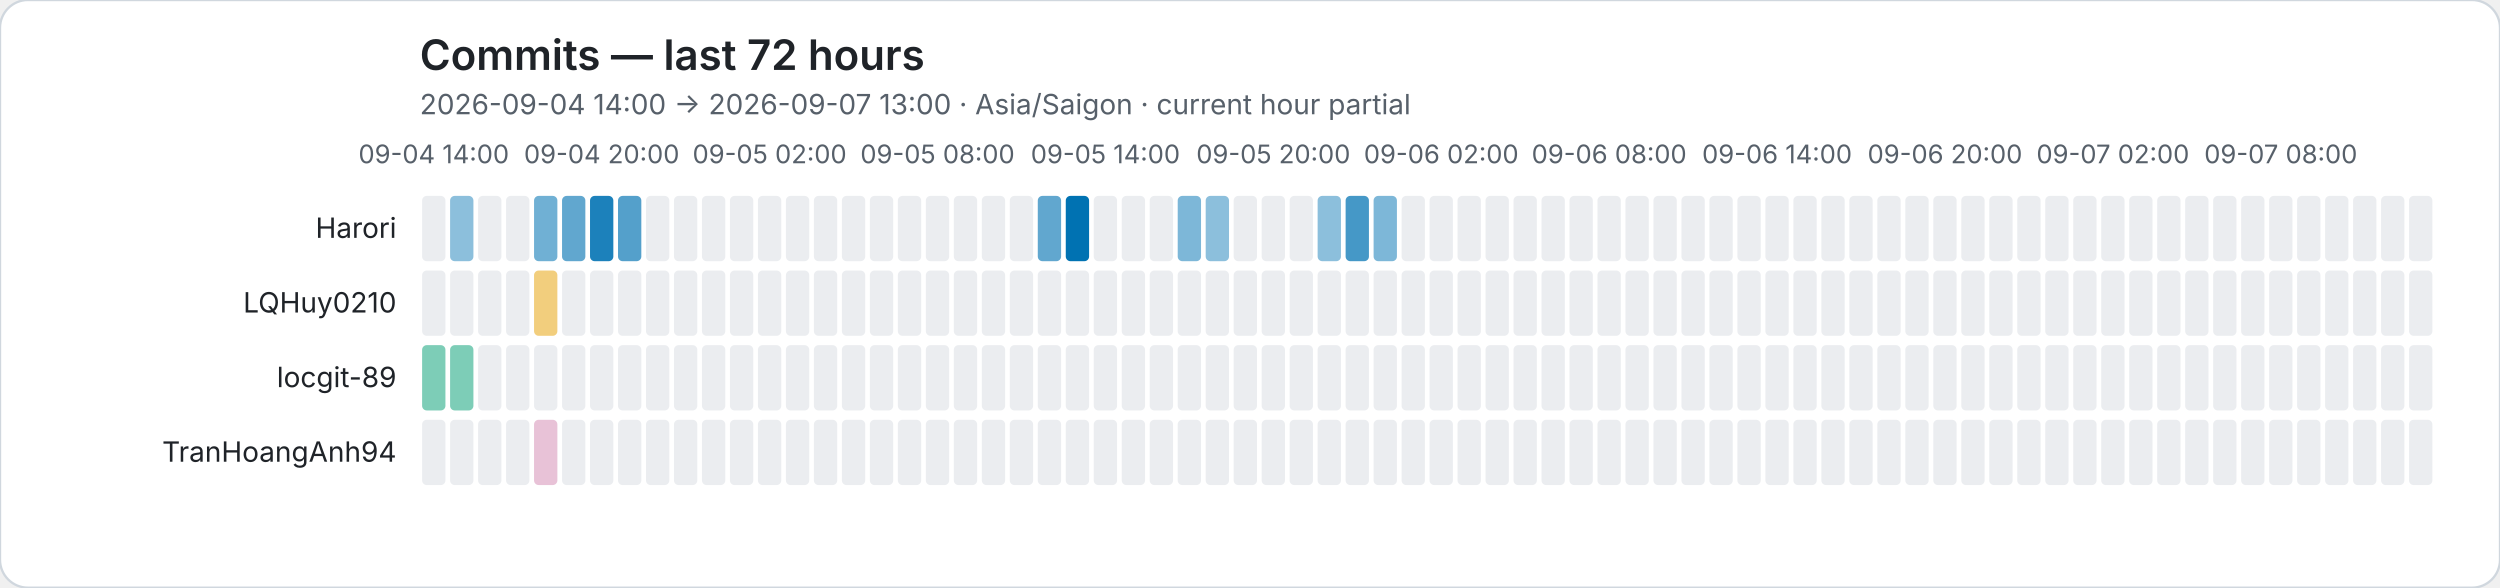
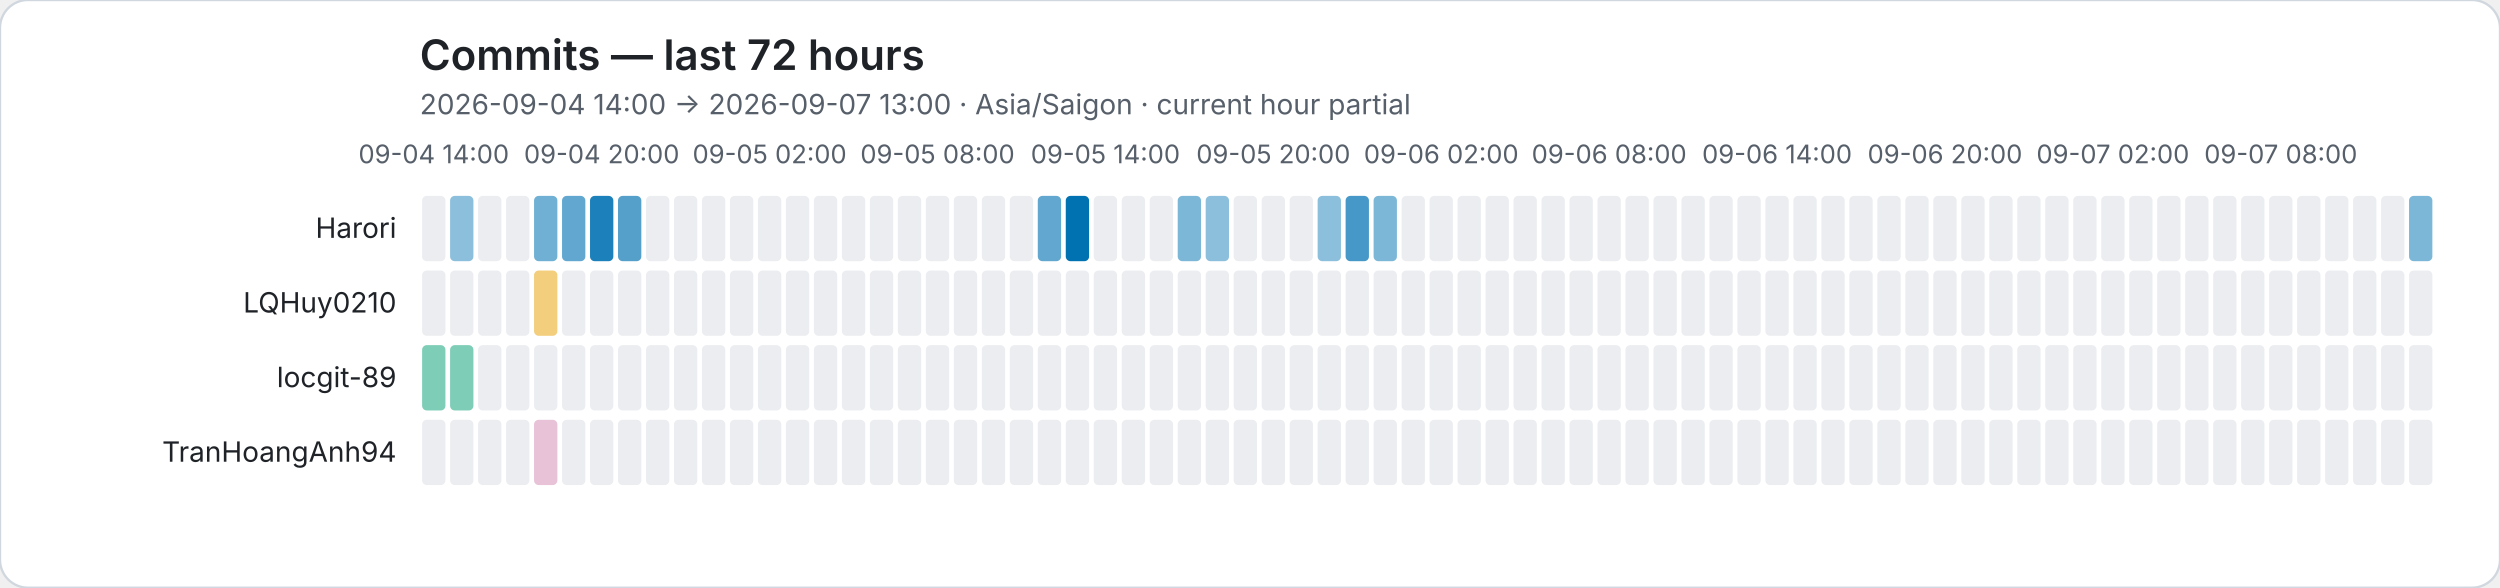
<svg xmlns="http://www.w3.org/2000/svg" role="img" viewBox="0 0 1072 252">
  <rect width="1072" height="252" rx="12" fill="#ffffff" stroke="#d0d7de" />
  <style>text{font-family:system-ui,-apple-system,BlinkMacSystemFont,"Segoe UI",sans-serif}.axis{fill:#57606a;font-size:11px}.heading{fill:#1f2328;font-size:18px;font-weight:600}.subheading{fill:#57606a;font-size:12px}.name{fill:#1f2328;font-size:12px}</style>
  <text class="heading" x="180" y="30">Commits — last 72 hours</text>
  <text class="subheading" x="180" y="49">2026-09-04 14:00 → 2026-09-07 13:00 · Asia/Saigon · current hour partial</text>
  <text class="axis" x="186" y="70" text-anchor="middle">09-04 14:00</text>
  <text class="axis" x="258" y="70" text-anchor="middle">09-04 20:00</text>
  <text class="axis" x="330" y="70" text-anchor="middle">09-05 02:00</text>
  <text class="axis" x="402" y="70" text-anchor="middle">09-05 08:00</text>
  <text class="axis" x="474" y="70" text-anchor="middle">09-05 14:00</text>
  <text class="axis" x="546" y="70" text-anchor="middle">09-05 20:00</text>
  <text class="axis" x="618" y="70" text-anchor="middle">09-06 02:00</text>
  <text class="axis" x="690" y="70" text-anchor="middle">09-06 08:00</text>
  <text class="axis" x="762" y="70" text-anchor="middle">09-06 14:00</text>
  <text class="axis" x="834" y="70" text-anchor="middle">09-06 20:00</text>
  <text class="axis" x="906" y="70" text-anchor="middle">09-07 02:00</text>
  <text class="axis" x="978" y="70" text-anchor="middle">09-07 08:00</text>
  <text class="name" x="170" y="102" text-anchor="end">Harori</text>
  <rect data-hour="0" x="181" y="84" width="10" height="28" rx="2" fill="#ebedf0" />
  <rect data-hour="1" x="193" y="84" width="10" height="28" rx="2" fill="rgba(0, 114, 178, 0.45)" />
  <rect data-hour="2" x="205" y="84" width="10" height="28" rx="2" fill="#ebedf0" />
  <rect data-hour="3" x="217" y="84" width="10" height="28" rx="2" fill="#ebedf0" />
  <rect data-hour="4" x="229" y="84" width="10" height="28" rx="2" fill="rgba(0, 114, 178, 0.56)" />
  <rect data-hour="5" x="241" y="84" width="10" height="28" rx="2" fill="rgba(0, 114, 178, 0.62)" />
  <rect data-hour="6" x="253" y="84" width="10" height="28" rx="2" fill="rgba(0, 114, 178, 0.89)" />
  <rect data-hour="7" x="265" y="84" width="10" height="28" rx="2" fill="rgba(0, 114, 178, 0.67)" />
  <rect data-hour="8" x="277" y="84" width="10" height="28" rx="2" fill="#ebedf0" />
  <rect data-hour="9" x="289" y="84" width="10" height="28" rx="2" fill="#ebedf0" />
  <rect data-hour="10" x="301" y="84" width="10" height="28" rx="2" fill="#ebedf0" />
  <rect data-hour="11" x="313" y="84" width="10" height="28" rx="2" fill="#ebedf0" />
  <rect data-hour="12" x="325" y="84" width="10" height="28" rx="2" fill="#ebedf0" />
  <rect data-hour="13" x="337" y="84" width="10" height="28" rx="2" fill="#ebedf0" />
  <rect data-hour="14" x="349" y="84" width="10" height="28" rx="2" fill="#ebedf0" />
  <rect data-hour="15" x="361" y="84" width="10" height="28" rx="2" fill="#ebedf0" />
  <rect data-hour="16" x="373" y="84" width="10" height="28" rx="2" fill="#ebedf0" />
  <rect data-hour="17" x="385" y="84" width="10" height="28" rx="2" fill="#ebedf0" />
  <rect data-hour="18" x="397" y="84" width="10" height="28" rx="2" fill="#ebedf0" />
  <rect data-hour="19" x="409" y="84" width="10" height="28" rx="2" fill="#ebedf0" />
  <rect data-hour="20" x="421" y="84" width="10" height="28" rx="2" fill="#ebedf0" />
  <rect data-hour="21" x="433" y="84" width="10" height="28" rx="2" fill="#ebedf0" />
  <rect data-hour="22" x="445" y="84" width="10" height="28" rx="2" fill="rgba(0, 114, 178, 0.62)" />
  <rect data-hour="23" x="457" y="84" width="10" height="28" rx="2" fill="rgba(0, 114, 178, 1.00)" />
  <rect data-hour="24" x="469" y="84" width="10" height="28" rx="2" fill="#ebedf0" />
  <rect data-hour="25" x="481" y="84" width="10" height="28" rx="2" fill="#ebedf0" />
  <rect data-hour="26" x="493" y="84" width="10" height="28" rx="2" fill="#ebedf0" />
  <rect data-hour="27" x="505" y="84" width="10" height="28" rx="2" fill="rgba(0, 114, 178, 0.51)" />
  <rect data-hour="28" x="517" y="84" width="10" height="28" rx="2" fill="rgba(0, 114, 178, 0.45)" />
  <rect data-hour="29" x="529" y="84" width="10" height="28" rx="2" fill="#ebedf0" />
  <rect data-hour="30" x="541" y="84" width="10" height="28" rx="2" fill="#ebedf0" />
  <rect data-hour="31" x="553" y="84" width="10" height="28" rx="2" fill="#ebedf0" />
  <rect data-hour="32" x="565" y="84" width="10" height="28" rx="2" fill="rgba(0, 114, 178, 0.45)" />
  <rect data-hour="33" x="577" y="84" width="10" height="28" rx="2" fill="rgba(0, 114, 178, 0.73)" />
  <rect data-hour="34" x="589" y="84" width="10" height="28" rx="2" fill="rgba(0, 114, 178, 0.51)" />
  <rect data-hour="35" x="601" y="84" width="10" height="28" rx="2" fill="#ebedf0" />
  <rect data-hour="36" x="613" y="84" width="10" height="28" rx="2" fill="#ebedf0" />
  <rect data-hour="37" x="625" y="84" width="10" height="28" rx="2" fill="#ebedf0" />
  <rect data-hour="38" x="637" y="84" width="10" height="28" rx="2" fill="#ebedf0" />
  <rect data-hour="39" x="649" y="84" width="10" height="28" rx="2" fill="#ebedf0" />
  <rect data-hour="40" x="661" y="84" width="10" height="28" rx="2" fill="#ebedf0" />
  <rect data-hour="41" x="673" y="84" width="10" height="28" rx="2" fill="#ebedf0" />
  <rect data-hour="42" x="685" y="84" width="10" height="28" rx="2" fill="#ebedf0" />
  <rect data-hour="43" x="697" y="84" width="10" height="28" rx="2" fill="#ebedf0" />
  <rect data-hour="44" x="709" y="84" width="10" height="28" rx="2" fill="#ebedf0" />
  <rect data-hour="45" x="721" y="84" width="10" height="28" rx="2" fill="#ebedf0" />
  <rect data-hour="46" x="733" y="84" width="10" height="28" rx="2" fill="#ebedf0" />
  <rect data-hour="47" x="745" y="84" width="10" height="28" rx="2" fill="#ebedf0" />
  <rect data-hour="48" x="757" y="84" width="10" height="28" rx="2" fill="#ebedf0" />
  <rect data-hour="49" x="769" y="84" width="10" height="28" rx="2" fill="#ebedf0" />
  <rect data-hour="50" x="781" y="84" width="10" height="28" rx="2" fill="#ebedf0" />
  <rect data-hour="51" x="793" y="84" width="10" height="28" rx="2" fill="#ebedf0" />
  <rect data-hour="52" x="805" y="84" width="10" height="28" rx="2" fill="#ebedf0" />
  <rect data-hour="53" x="817" y="84" width="10" height="28" rx="2" fill="#ebedf0" />
  <rect data-hour="54" x="829" y="84" width="10" height="28" rx="2" fill="#ebedf0" />
  <rect data-hour="55" x="841" y="84" width="10" height="28" rx="2" fill="#ebedf0" />
  <rect data-hour="56" x="853" y="84" width="10" height="28" rx="2" fill="#ebedf0" />
  <rect data-hour="57" x="865" y="84" width="10" height="28" rx="2" fill="#ebedf0" />
  <rect data-hour="58" x="877" y="84" width="10" height="28" rx="2" fill="#ebedf0" />
  <rect data-hour="59" x="889" y="84" width="10" height="28" rx="2" fill="#ebedf0" />
  <rect data-hour="60" x="901" y="84" width="10" height="28" rx="2" fill="#ebedf0" />
  <rect data-hour="61" x="913" y="84" width="10" height="28" rx="2" fill="#ebedf0" />
  <rect data-hour="62" x="925" y="84" width="10" height="28" rx="2" fill="#ebedf0" />
  <rect data-hour="63" x="937" y="84" width="10" height="28" rx="2" fill="#ebedf0" />
  <rect data-hour="64" x="949" y="84" width="10" height="28" rx="2" fill="#ebedf0" />
  <rect data-hour="65" x="961" y="84" width="10" height="28" rx="2" fill="#ebedf0" />
  <rect data-hour="66" x="973" y="84" width="10" height="28" rx="2" fill="#ebedf0" />
  <rect data-hour="67" x="985" y="84" width="10" height="28" rx="2" fill="#ebedf0" />
  <rect data-hour="68" x="997" y="84" width="10" height="28" rx="2" fill="#ebedf0" />
  <rect data-hour="69" x="1009" y="84" width="10" height="28" rx="2" fill="#ebedf0" />
  <rect data-hour="70" x="1021" y="84" width="10" height="28" rx="2" fill="#ebedf0" />
-   <rect data-hour="71" x="1033" y="84" width="10" height="28" rx="2" fill="#ebedf0" />
+   <rect data-hour="71" x="1033" y="84" width="10" height="28" rx="2" fill="rgba(0, 114, 178, 0.51)" />
  <text class="name" x="170" y="134" text-anchor="end">LQHuy0210</text>
  <rect data-hour="0" x="181" y="116" width="10" height="28" rx="2" fill="#ebedf0" />
  <rect data-hour="1" x="193" y="116" width="10" height="28" rx="2" fill="#ebedf0" />
  <rect data-hour="2" x="205" y="116" width="10" height="28" rx="2" fill="#ebedf0" />
  <rect data-hour="3" x="217" y="116" width="10" height="28" rx="2" fill="#ebedf0" />
  <rect data-hour="4" x="229" y="116" width="10" height="28" rx="2" fill="rgba(230, 159, 0, 0.51)" />
  <rect data-hour="5" x="241" y="116" width="10" height="28" rx="2" fill="#ebedf0" />
  <rect data-hour="6" x="253" y="116" width="10" height="28" rx="2" fill="#ebedf0" />
  <rect data-hour="7" x="265" y="116" width="10" height="28" rx="2" fill="#ebedf0" />
  <rect data-hour="8" x="277" y="116" width="10" height="28" rx="2" fill="#ebedf0" />
  <rect data-hour="9" x="289" y="116" width="10" height="28" rx="2" fill="#ebedf0" />
  <rect data-hour="10" x="301" y="116" width="10" height="28" rx="2" fill="#ebedf0" />
  <rect data-hour="11" x="313" y="116" width="10" height="28" rx="2" fill="#ebedf0" />
  <rect data-hour="12" x="325" y="116" width="10" height="28" rx="2" fill="#ebedf0" />
  <rect data-hour="13" x="337" y="116" width="10" height="28" rx="2" fill="#ebedf0" />
  <rect data-hour="14" x="349" y="116" width="10" height="28" rx="2" fill="#ebedf0" />
  <rect data-hour="15" x="361" y="116" width="10" height="28" rx="2" fill="#ebedf0" />
  <rect data-hour="16" x="373" y="116" width="10" height="28" rx="2" fill="#ebedf0" />
  <rect data-hour="17" x="385" y="116" width="10" height="28" rx="2" fill="#ebedf0" />
  <rect data-hour="18" x="397" y="116" width="10" height="28" rx="2" fill="#ebedf0" />
  <rect data-hour="19" x="409" y="116" width="10" height="28" rx="2" fill="#ebedf0" />
  <rect data-hour="20" x="421" y="116" width="10" height="28" rx="2" fill="#ebedf0" />
  <rect data-hour="21" x="433" y="116" width="10" height="28" rx="2" fill="#ebedf0" />
  <rect data-hour="22" x="445" y="116" width="10" height="28" rx="2" fill="#ebedf0" />
  <rect data-hour="23" x="457" y="116" width="10" height="28" rx="2" fill="#ebedf0" />
  <rect data-hour="24" x="469" y="116" width="10" height="28" rx="2" fill="#ebedf0" />
  <rect data-hour="25" x="481" y="116" width="10" height="28" rx="2" fill="#ebedf0" />
  <rect data-hour="26" x="493" y="116" width="10" height="28" rx="2" fill="#ebedf0" />
  <rect data-hour="27" x="505" y="116" width="10" height="28" rx="2" fill="#ebedf0" />
  <rect data-hour="28" x="517" y="116" width="10" height="28" rx="2" fill="#ebedf0" />
  <rect data-hour="29" x="529" y="116" width="10" height="28" rx="2" fill="#ebedf0" />
  <rect data-hour="30" x="541" y="116" width="10" height="28" rx="2" fill="#ebedf0" />
  <rect data-hour="31" x="553" y="116" width="10" height="28" rx="2" fill="#ebedf0" />
  <rect data-hour="32" x="565" y="116" width="10" height="28" rx="2" fill="#ebedf0" />
  <rect data-hour="33" x="577" y="116" width="10" height="28" rx="2" fill="#ebedf0" />
  <rect data-hour="34" x="589" y="116" width="10" height="28" rx="2" fill="#ebedf0" />
  <rect data-hour="35" x="601" y="116" width="10" height="28" rx="2" fill="#ebedf0" />
  <rect data-hour="36" x="613" y="116" width="10" height="28" rx="2" fill="#ebedf0" />
  <rect data-hour="37" x="625" y="116" width="10" height="28" rx="2" fill="#ebedf0" />
  <rect data-hour="38" x="637" y="116" width="10" height="28" rx="2" fill="#ebedf0" />
  <rect data-hour="39" x="649" y="116" width="10" height="28" rx="2" fill="#ebedf0" />
  <rect data-hour="40" x="661" y="116" width="10" height="28" rx="2" fill="#ebedf0" />
  <rect data-hour="41" x="673" y="116" width="10" height="28" rx="2" fill="#ebedf0" />
  <rect data-hour="42" x="685" y="116" width="10" height="28" rx="2" fill="#ebedf0" />
  <rect data-hour="43" x="697" y="116" width="10" height="28" rx="2" fill="#ebedf0" />
  <rect data-hour="44" x="709" y="116" width="10" height="28" rx="2" fill="#ebedf0" />
  <rect data-hour="45" x="721" y="116" width="10" height="28" rx="2" fill="#ebedf0" />
  <rect data-hour="46" x="733" y="116" width="10" height="28" rx="2" fill="#ebedf0" />
  <rect data-hour="47" x="745" y="116" width="10" height="28" rx="2" fill="#ebedf0" />
  <rect data-hour="48" x="757" y="116" width="10" height="28" rx="2" fill="#ebedf0" />
  <rect data-hour="49" x="769" y="116" width="10" height="28" rx="2" fill="#ebedf0" />
  <rect data-hour="50" x="781" y="116" width="10" height="28" rx="2" fill="#ebedf0" />
  <rect data-hour="51" x="793" y="116" width="10" height="28" rx="2" fill="#ebedf0" />
  <rect data-hour="52" x="805" y="116" width="10" height="28" rx="2" fill="#ebedf0" />
  <rect data-hour="53" x="817" y="116" width="10" height="28" rx="2" fill="#ebedf0" />
  <rect data-hour="54" x="829" y="116" width="10" height="28" rx="2" fill="#ebedf0" />
  <rect data-hour="55" x="841" y="116" width="10" height="28" rx="2" fill="#ebedf0" />
  <rect data-hour="56" x="853" y="116" width="10" height="28" rx="2" fill="#ebedf0" />
  <rect data-hour="57" x="865" y="116" width="10" height="28" rx="2" fill="#ebedf0" />
  <rect data-hour="58" x="877" y="116" width="10" height="28" rx="2" fill="#ebedf0" />
  <rect data-hour="59" x="889" y="116" width="10" height="28" rx="2" fill="#ebedf0" />
  <rect data-hour="60" x="901" y="116" width="10" height="28" rx="2" fill="#ebedf0" />
  <rect data-hour="61" x="913" y="116" width="10" height="28" rx="2" fill="#ebedf0" />
  <rect data-hour="62" x="925" y="116" width="10" height="28" rx="2" fill="#ebedf0" />
  <rect data-hour="63" x="937" y="116" width="10" height="28" rx="2" fill="#ebedf0" />
  <rect data-hour="64" x="949" y="116" width="10" height="28" rx="2" fill="#ebedf0" />
  <rect data-hour="65" x="961" y="116" width="10" height="28" rx="2" fill="#ebedf0" />
  <rect data-hour="66" x="973" y="116" width="10" height="28" rx="2" fill="#ebedf0" />
  <rect data-hour="67" x="985" y="116" width="10" height="28" rx="2" fill="#ebedf0" />
  <rect data-hour="68" x="997" y="116" width="10" height="28" rx="2" fill="#ebedf0" />
  <rect data-hour="69" x="1009" y="116" width="10" height="28" rx="2" fill="#ebedf0" />
  <rect data-hour="70" x="1021" y="116" width="10" height="28" rx="2" fill="#ebedf0" />
  <rect data-hour="71" x="1033" y="116" width="10" height="28" rx="2" fill="#ebedf0" />
  <text class="name" x="170" y="166" text-anchor="end">locgit-89</text>
  <rect data-hour="0" x="181" y="148" width="10" height="28" rx="2" fill="rgba(0, 158, 115, 0.51)" />
  <rect data-hour="1" x="193" y="148" width="10" height="28" rx="2" fill="rgba(0, 158, 115, 0.51)" />
  <rect data-hour="2" x="205" y="148" width="10" height="28" rx="2" fill="#ebedf0" />
  <rect data-hour="3" x="217" y="148" width="10" height="28" rx="2" fill="#ebedf0" />
  <rect data-hour="4" x="229" y="148" width="10" height="28" rx="2" fill="#ebedf0" />
  <rect data-hour="5" x="241" y="148" width="10" height="28" rx="2" fill="#ebedf0" />
  <rect data-hour="6" x="253" y="148" width="10" height="28" rx="2" fill="#ebedf0" />
  <rect data-hour="7" x="265" y="148" width="10" height="28" rx="2" fill="#ebedf0" />
  <rect data-hour="8" x="277" y="148" width="10" height="28" rx="2" fill="#ebedf0" />
  <rect data-hour="9" x="289" y="148" width="10" height="28" rx="2" fill="#ebedf0" />
  <rect data-hour="10" x="301" y="148" width="10" height="28" rx="2" fill="#ebedf0" />
  <rect data-hour="11" x="313" y="148" width="10" height="28" rx="2" fill="#ebedf0" />
  <rect data-hour="12" x="325" y="148" width="10" height="28" rx="2" fill="#ebedf0" />
  <rect data-hour="13" x="337" y="148" width="10" height="28" rx="2" fill="#ebedf0" />
  <rect data-hour="14" x="349" y="148" width="10" height="28" rx="2" fill="#ebedf0" />
  <rect data-hour="15" x="361" y="148" width="10" height="28" rx="2" fill="#ebedf0" />
  <rect data-hour="16" x="373" y="148" width="10" height="28" rx="2" fill="#ebedf0" />
  <rect data-hour="17" x="385" y="148" width="10" height="28" rx="2" fill="#ebedf0" />
  <rect data-hour="18" x="397" y="148" width="10" height="28" rx="2" fill="#ebedf0" />
  <rect data-hour="19" x="409" y="148" width="10" height="28" rx="2" fill="#ebedf0" />
  <rect data-hour="20" x="421" y="148" width="10" height="28" rx="2" fill="#ebedf0" />
  <rect data-hour="21" x="433" y="148" width="10" height="28" rx="2" fill="#ebedf0" />
  <rect data-hour="22" x="445" y="148" width="10" height="28" rx="2" fill="#ebedf0" />
  <rect data-hour="23" x="457" y="148" width="10" height="28" rx="2" fill="#ebedf0" />
  <rect data-hour="24" x="469" y="148" width="10" height="28" rx="2" fill="#ebedf0" />
  <rect data-hour="25" x="481" y="148" width="10" height="28" rx="2" fill="#ebedf0" />
  <rect data-hour="26" x="493" y="148" width="10" height="28" rx="2" fill="#ebedf0" />
  <rect data-hour="27" x="505" y="148" width="10" height="28" rx="2" fill="#ebedf0" />
  <rect data-hour="28" x="517" y="148" width="10" height="28" rx="2" fill="#ebedf0" />
  <rect data-hour="29" x="529" y="148" width="10" height="28" rx="2" fill="#ebedf0" />
  <rect data-hour="30" x="541" y="148" width="10" height="28" rx="2" fill="#ebedf0" />
  <rect data-hour="31" x="553" y="148" width="10" height="28" rx="2" fill="#ebedf0" />
  <rect data-hour="32" x="565" y="148" width="10" height="28" rx="2" fill="#ebedf0" />
  <rect data-hour="33" x="577" y="148" width="10" height="28" rx="2" fill="#ebedf0" />
  <rect data-hour="34" x="589" y="148" width="10" height="28" rx="2" fill="#ebedf0" />
  <rect data-hour="35" x="601" y="148" width="10" height="28" rx="2" fill="#ebedf0" />
  <rect data-hour="36" x="613" y="148" width="10" height="28" rx="2" fill="#ebedf0" />
  <rect data-hour="37" x="625" y="148" width="10" height="28" rx="2" fill="#ebedf0" />
  <rect data-hour="38" x="637" y="148" width="10" height="28" rx="2" fill="#ebedf0" />
  <rect data-hour="39" x="649" y="148" width="10" height="28" rx="2" fill="#ebedf0" />
  <rect data-hour="40" x="661" y="148" width="10" height="28" rx="2" fill="#ebedf0" />
  <rect data-hour="41" x="673" y="148" width="10" height="28" rx="2" fill="#ebedf0" />
  <rect data-hour="42" x="685" y="148" width="10" height="28" rx="2" fill="#ebedf0" />
  <rect data-hour="43" x="697" y="148" width="10" height="28" rx="2" fill="#ebedf0" />
  <rect data-hour="44" x="709" y="148" width="10" height="28" rx="2" fill="#ebedf0" />
  <rect data-hour="45" x="721" y="148" width="10" height="28" rx="2" fill="#ebedf0" />
  <rect data-hour="46" x="733" y="148" width="10" height="28" rx="2" fill="#ebedf0" />
  <rect data-hour="47" x="745" y="148" width="10" height="28" rx="2" fill="#ebedf0" />
  <rect data-hour="48" x="757" y="148" width="10" height="28" rx="2" fill="#ebedf0" />
  <rect data-hour="49" x="769" y="148" width="10" height="28" rx="2" fill="#ebedf0" />
  <rect data-hour="50" x="781" y="148" width="10" height="28" rx="2" fill="#ebedf0" />
  <rect data-hour="51" x="793" y="148" width="10" height="28" rx="2" fill="#ebedf0" />
  <rect data-hour="52" x="805" y="148" width="10" height="28" rx="2" fill="#ebedf0" />
  <rect data-hour="53" x="817" y="148" width="10" height="28" rx="2" fill="#ebedf0" />
  <rect data-hour="54" x="829" y="148" width="10" height="28" rx="2" fill="#ebedf0" />
  <rect data-hour="55" x="841" y="148" width="10" height="28" rx="2" fill="#ebedf0" />
  <rect data-hour="56" x="853" y="148" width="10" height="28" rx="2" fill="#ebedf0" />
  <rect data-hour="57" x="865" y="148" width="10" height="28" rx="2" fill="#ebedf0" />
  <rect data-hour="58" x="877" y="148" width="10" height="28" rx="2" fill="#ebedf0" />
  <rect data-hour="59" x="889" y="148" width="10" height="28" rx="2" fill="#ebedf0" />
  <rect data-hour="60" x="901" y="148" width="10" height="28" rx="2" fill="#ebedf0" />
  <rect data-hour="61" x="913" y="148" width="10" height="28" rx="2" fill="#ebedf0" />
  <rect data-hour="62" x="925" y="148" width="10" height="28" rx="2" fill="#ebedf0" />
  <rect data-hour="63" x="937" y="148" width="10" height="28" rx="2" fill="#ebedf0" />
  <rect data-hour="64" x="949" y="148" width="10" height="28" rx="2" fill="#ebedf0" />
  <rect data-hour="65" x="961" y="148" width="10" height="28" rx="2" fill="#ebedf0" />
  <rect data-hour="66" x="973" y="148" width="10" height="28" rx="2" fill="#ebedf0" />
  <rect data-hour="67" x="985" y="148" width="10" height="28" rx="2" fill="#ebedf0" />
  <rect data-hour="68" x="997" y="148" width="10" height="28" rx="2" fill="#ebedf0" />
  <rect data-hour="69" x="1009" y="148" width="10" height="28" rx="2" fill="#ebedf0" />
  <rect data-hour="70" x="1021" y="148" width="10" height="28" rx="2" fill="#ebedf0" />
  <rect data-hour="71" x="1033" y="148" width="10" height="28" rx="2" fill="#ebedf0" />
  <text class="name" x="170" y="198" text-anchor="end">TranHoangAnh94</text>
  <rect data-hour="0" x="181" y="180" width="10" height="28" rx="2" fill="#ebedf0" />
  <rect data-hour="1" x="193" y="180" width="10" height="28" rx="2" fill="#ebedf0" />
  <rect data-hour="2" x="205" y="180" width="10" height="28" rx="2" fill="#ebedf0" />
  <rect data-hour="3" x="217" y="180" width="10" height="28" rx="2" fill="#ebedf0" />
  <rect data-hour="4" x="229" y="180" width="10" height="28" rx="2" fill="rgba(204, 121, 167, 0.45)" />
  <rect data-hour="5" x="241" y="180" width="10" height="28" rx="2" fill="#ebedf0" />
  <rect data-hour="6" x="253" y="180" width="10" height="28" rx="2" fill="#ebedf0" />
  <rect data-hour="7" x="265" y="180" width="10" height="28" rx="2" fill="#ebedf0" />
  <rect data-hour="8" x="277" y="180" width="10" height="28" rx="2" fill="#ebedf0" />
  <rect data-hour="9" x="289" y="180" width="10" height="28" rx="2" fill="#ebedf0" />
  <rect data-hour="10" x="301" y="180" width="10" height="28" rx="2" fill="#ebedf0" />
  <rect data-hour="11" x="313" y="180" width="10" height="28" rx="2" fill="#ebedf0" />
  <rect data-hour="12" x="325" y="180" width="10" height="28" rx="2" fill="#ebedf0" />
  <rect data-hour="13" x="337" y="180" width="10" height="28" rx="2" fill="#ebedf0" />
  <rect data-hour="14" x="349" y="180" width="10" height="28" rx="2" fill="#ebedf0" />
  <rect data-hour="15" x="361" y="180" width="10" height="28" rx="2" fill="#ebedf0" />
  <rect data-hour="16" x="373" y="180" width="10" height="28" rx="2" fill="#ebedf0" />
  <rect data-hour="17" x="385" y="180" width="10" height="28" rx="2" fill="#ebedf0" />
  <rect data-hour="18" x="397" y="180" width="10" height="28" rx="2" fill="#ebedf0" />
  <rect data-hour="19" x="409" y="180" width="10" height="28" rx="2" fill="#ebedf0" />
  <rect data-hour="20" x="421" y="180" width="10" height="28" rx="2" fill="#ebedf0" />
  <rect data-hour="21" x="433" y="180" width="10" height="28" rx="2" fill="#ebedf0" />
  <rect data-hour="22" x="445" y="180" width="10" height="28" rx="2" fill="#ebedf0" />
  <rect data-hour="23" x="457" y="180" width="10" height="28" rx="2" fill="#ebedf0" />
  <rect data-hour="24" x="469" y="180" width="10" height="28" rx="2" fill="#ebedf0" />
  <rect data-hour="25" x="481" y="180" width="10" height="28" rx="2" fill="#ebedf0" />
  <rect data-hour="26" x="493" y="180" width="10" height="28" rx="2" fill="#ebedf0" />
  <rect data-hour="27" x="505" y="180" width="10" height="28" rx="2" fill="#ebedf0" />
  <rect data-hour="28" x="517" y="180" width="10" height="28" rx="2" fill="#ebedf0" />
  <rect data-hour="29" x="529" y="180" width="10" height="28" rx="2" fill="#ebedf0" />
  <rect data-hour="30" x="541" y="180" width="10" height="28" rx="2" fill="#ebedf0" />
  <rect data-hour="31" x="553" y="180" width="10" height="28" rx="2" fill="#ebedf0" />
  <rect data-hour="32" x="565" y="180" width="10" height="28" rx="2" fill="#ebedf0" />
  <rect data-hour="33" x="577" y="180" width="10" height="28" rx="2" fill="#ebedf0" />
  <rect data-hour="34" x="589" y="180" width="10" height="28" rx="2" fill="#ebedf0" />
  <rect data-hour="35" x="601" y="180" width="10" height="28" rx="2" fill="#ebedf0" />
  <rect data-hour="36" x="613" y="180" width="10" height="28" rx="2" fill="#ebedf0" />
  <rect data-hour="37" x="625" y="180" width="10" height="28" rx="2" fill="#ebedf0" />
  <rect data-hour="38" x="637" y="180" width="10" height="28" rx="2" fill="#ebedf0" />
  <rect data-hour="39" x="649" y="180" width="10" height="28" rx="2" fill="#ebedf0" />
  <rect data-hour="40" x="661" y="180" width="10" height="28" rx="2" fill="#ebedf0" />
  <rect data-hour="41" x="673" y="180" width="10" height="28" rx="2" fill="#ebedf0" />
  <rect data-hour="42" x="685" y="180" width="10" height="28" rx="2" fill="#ebedf0" />
  <rect data-hour="43" x="697" y="180" width="10" height="28" rx="2" fill="#ebedf0" />
  <rect data-hour="44" x="709" y="180" width="10" height="28" rx="2" fill="#ebedf0" />
  <rect data-hour="45" x="721" y="180" width="10" height="28" rx="2" fill="#ebedf0" />
  <rect data-hour="46" x="733" y="180" width="10" height="28" rx="2" fill="#ebedf0" />
  <rect data-hour="47" x="745" y="180" width="10" height="28" rx="2" fill="#ebedf0" />
  <rect data-hour="48" x="757" y="180" width="10" height="28" rx="2" fill="#ebedf0" />
  <rect data-hour="49" x="769" y="180" width="10" height="28" rx="2" fill="#ebedf0" />
  <rect data-hour="50" x="781" y="180" width="10" height="28" rx="2" fill="#ebedf0" />
  <rect data-hour="51" x="793" y="180" width="10" height="28" rx="2" fill="#ebedf0" />
  <rect data-hour="52" x="805" y="180" width="10" height="28" rx="2" fill="#ebedf0" />
  <rect data-hour="53" x="817" y="180" width="10" height="28" rx="2" fill="#ebedf0" />
  <rect data-hour="54" x="829" y="180" width="10" height="28" rx="2" fill="#ebedf0" />
  <rect data-hour="55" x="841" y="180" width="10" height="28" rx="2" fill="#ebedf0" />
  <rect data-hour="56" x="853" y="180" width="10" height="28" rx="2" fill="#ebedf0" />
  <rect data-hour="57" x="865" y="180" width="10" height="28" rx="2" fill="#ebedf0" />
  <rect data-hour="58" x="877" y="180" width="10" height="28" rx="2" fill="#ebedf0" />
  <rect data-hour="59" x="889" y="180" width="10" height="28" rx="2" fill="#ebedf0" />
  <rect data-hour="60" x="901" y="180" width="10" height="28" rx="2" fill="#ebedf0" />
  <rect data-hour="61" x="913" y="180" width="10" height="28" rx="2" fill="#ebedf0" />
  <rect data-hour="62" x="925" y="180" width="10" height="28" rx="2" fill="#ebedf0" />
  <rect data-hour="63" x="937" y="180" width="10" height="28" rx="2" fill="#ebedf0" />
  <rect data-hour="64" x="949" y="180" width="10" height="28" rx="2" fill="#ebedf0" />
  <rect data-hour="65" x="961" y="180" width="10" height="28" rx="2" fill="#ebedf0" />
  <rect data-hour="66" x="973" y="180" width="10" height="28" rx="2" fill="#ebedf0" />
  <rect data-hour="67" x="985" y="180" width="10" height="28" rx="2" fill="#ebedf0" />
  <rect data-hour="68" x="997" y="180" width="10" height="28" rx="2" fill="#ebedf0" />
  <rect data-hour="69" x="1009" y="180" width="10" height="28" rx="2" fill="#ebedf0" />
  <rect data-hour="70" x="1021" y="180" width="10" height="28" rx="2" fill="#ebedf0" />
  <rect data-hour="71" x="1033" y="180" width="10" height="28" rx="2" fill="#ebedf0" />
</svg>
